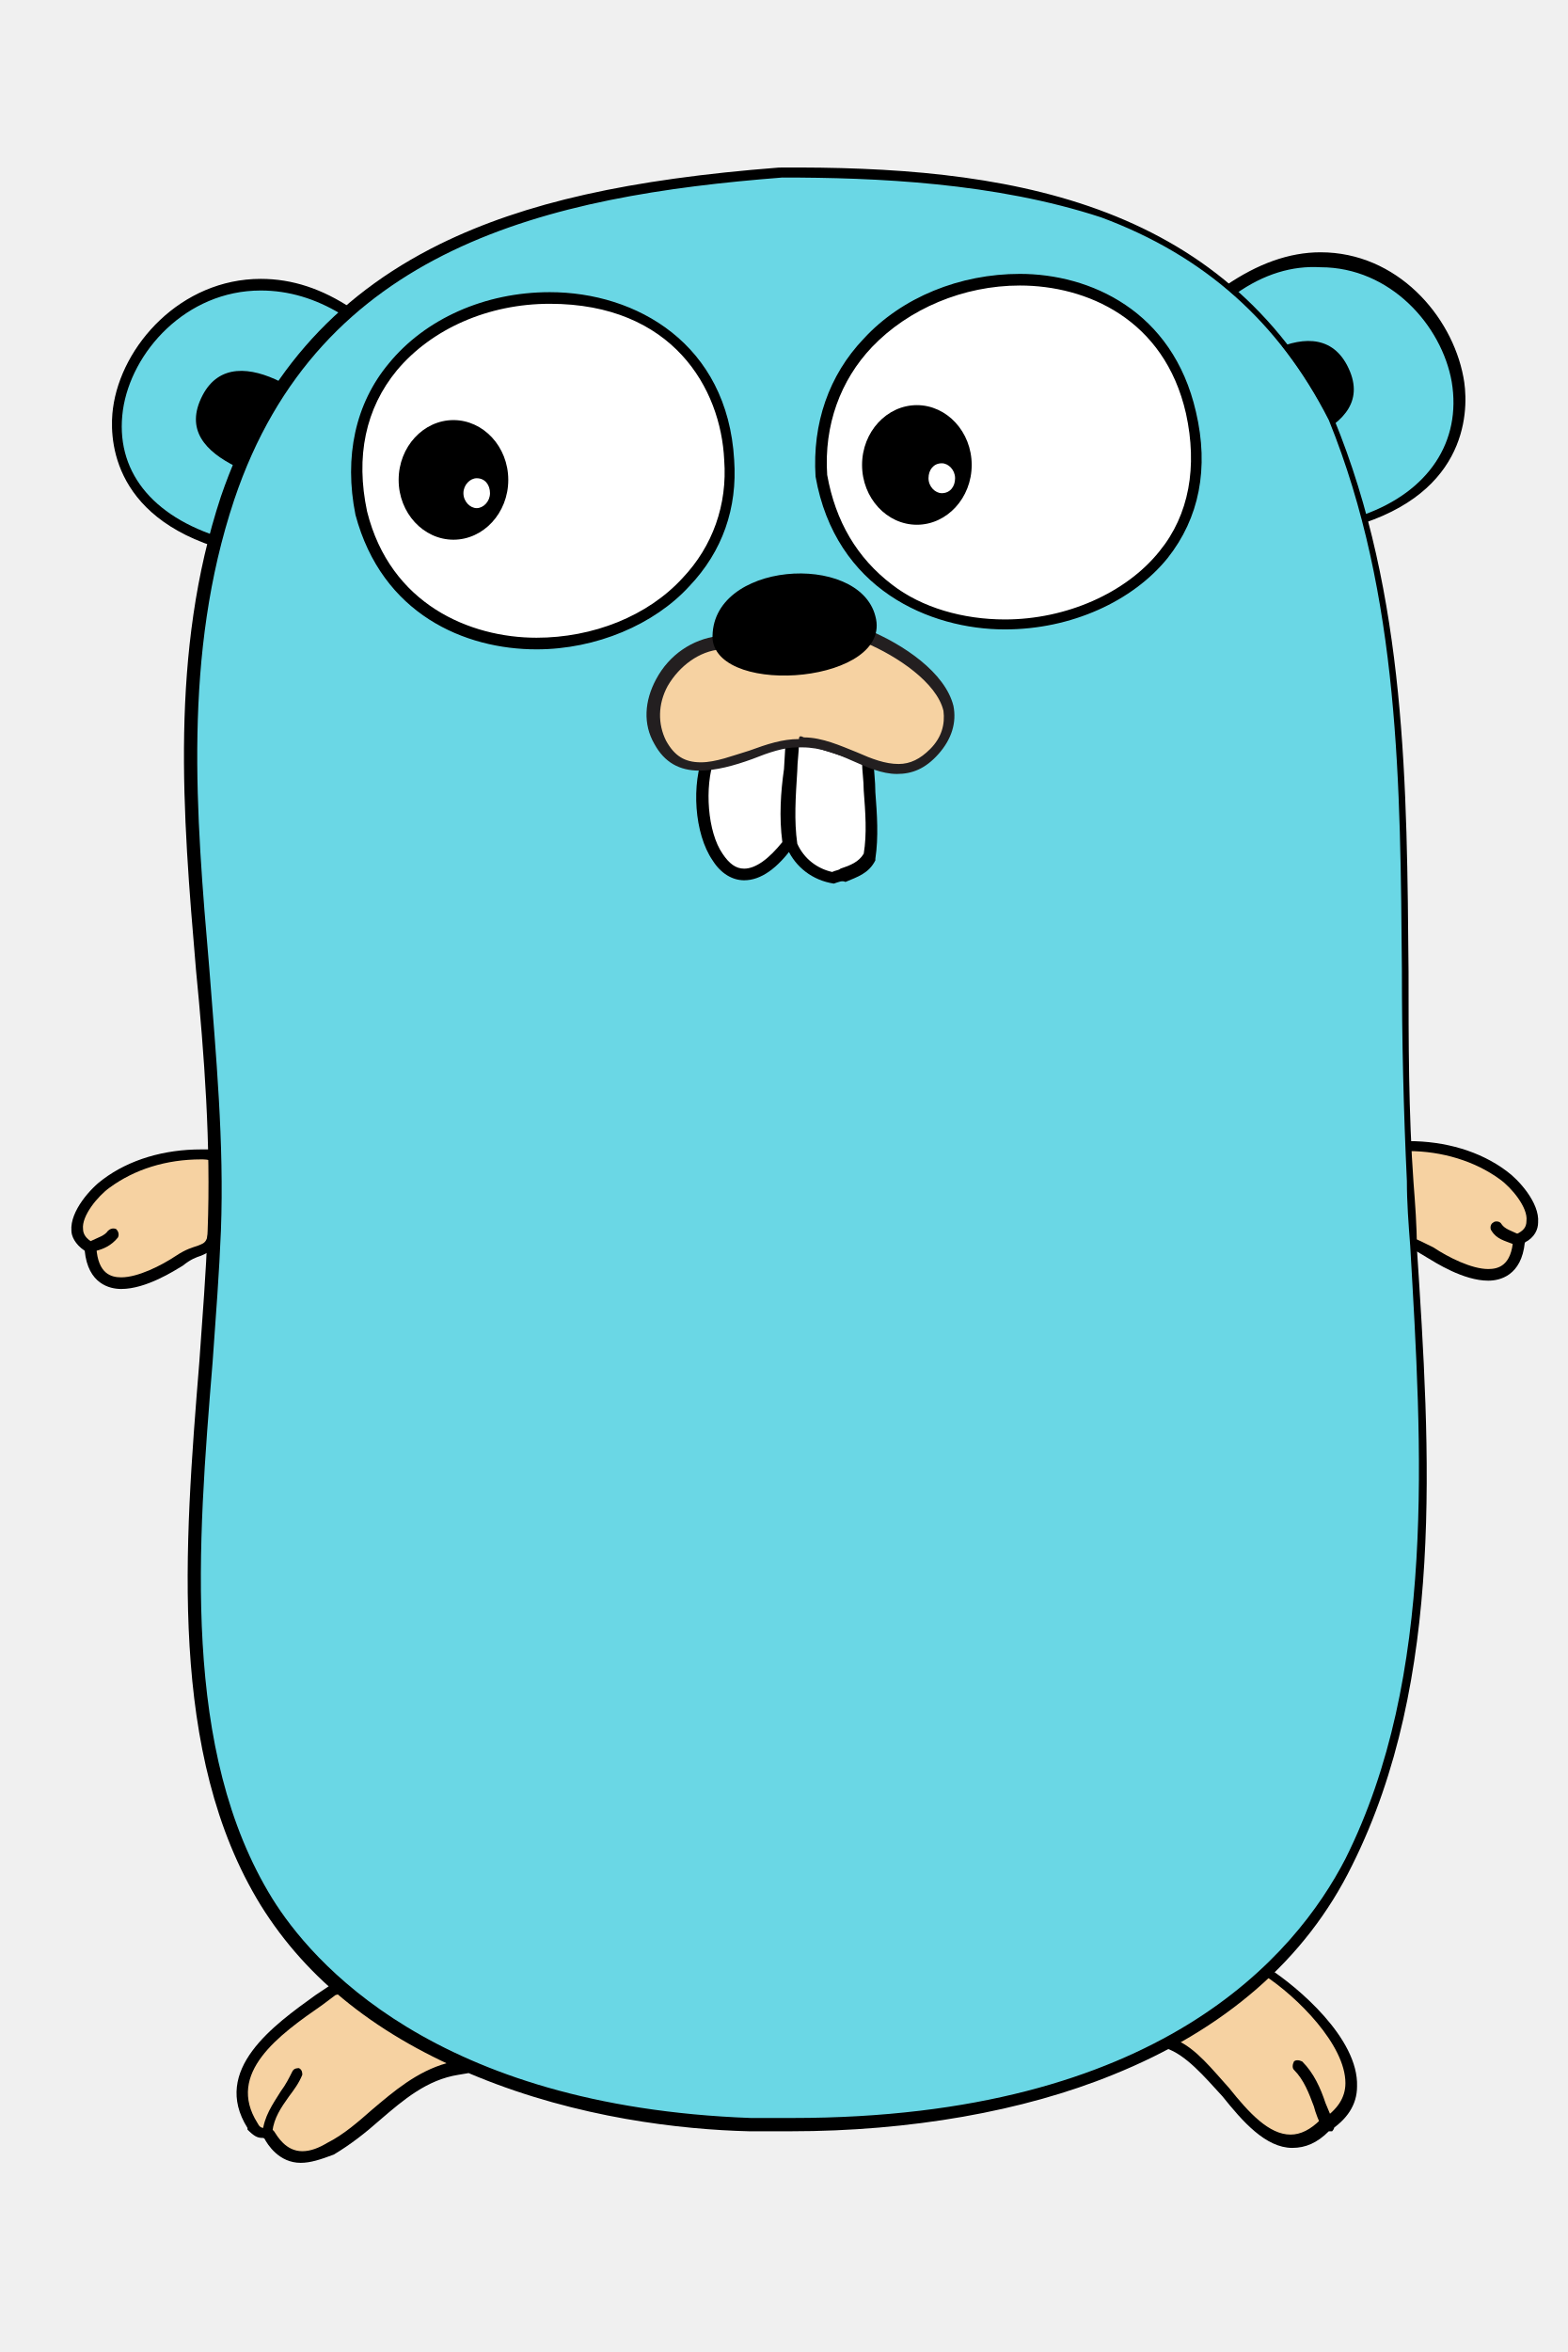
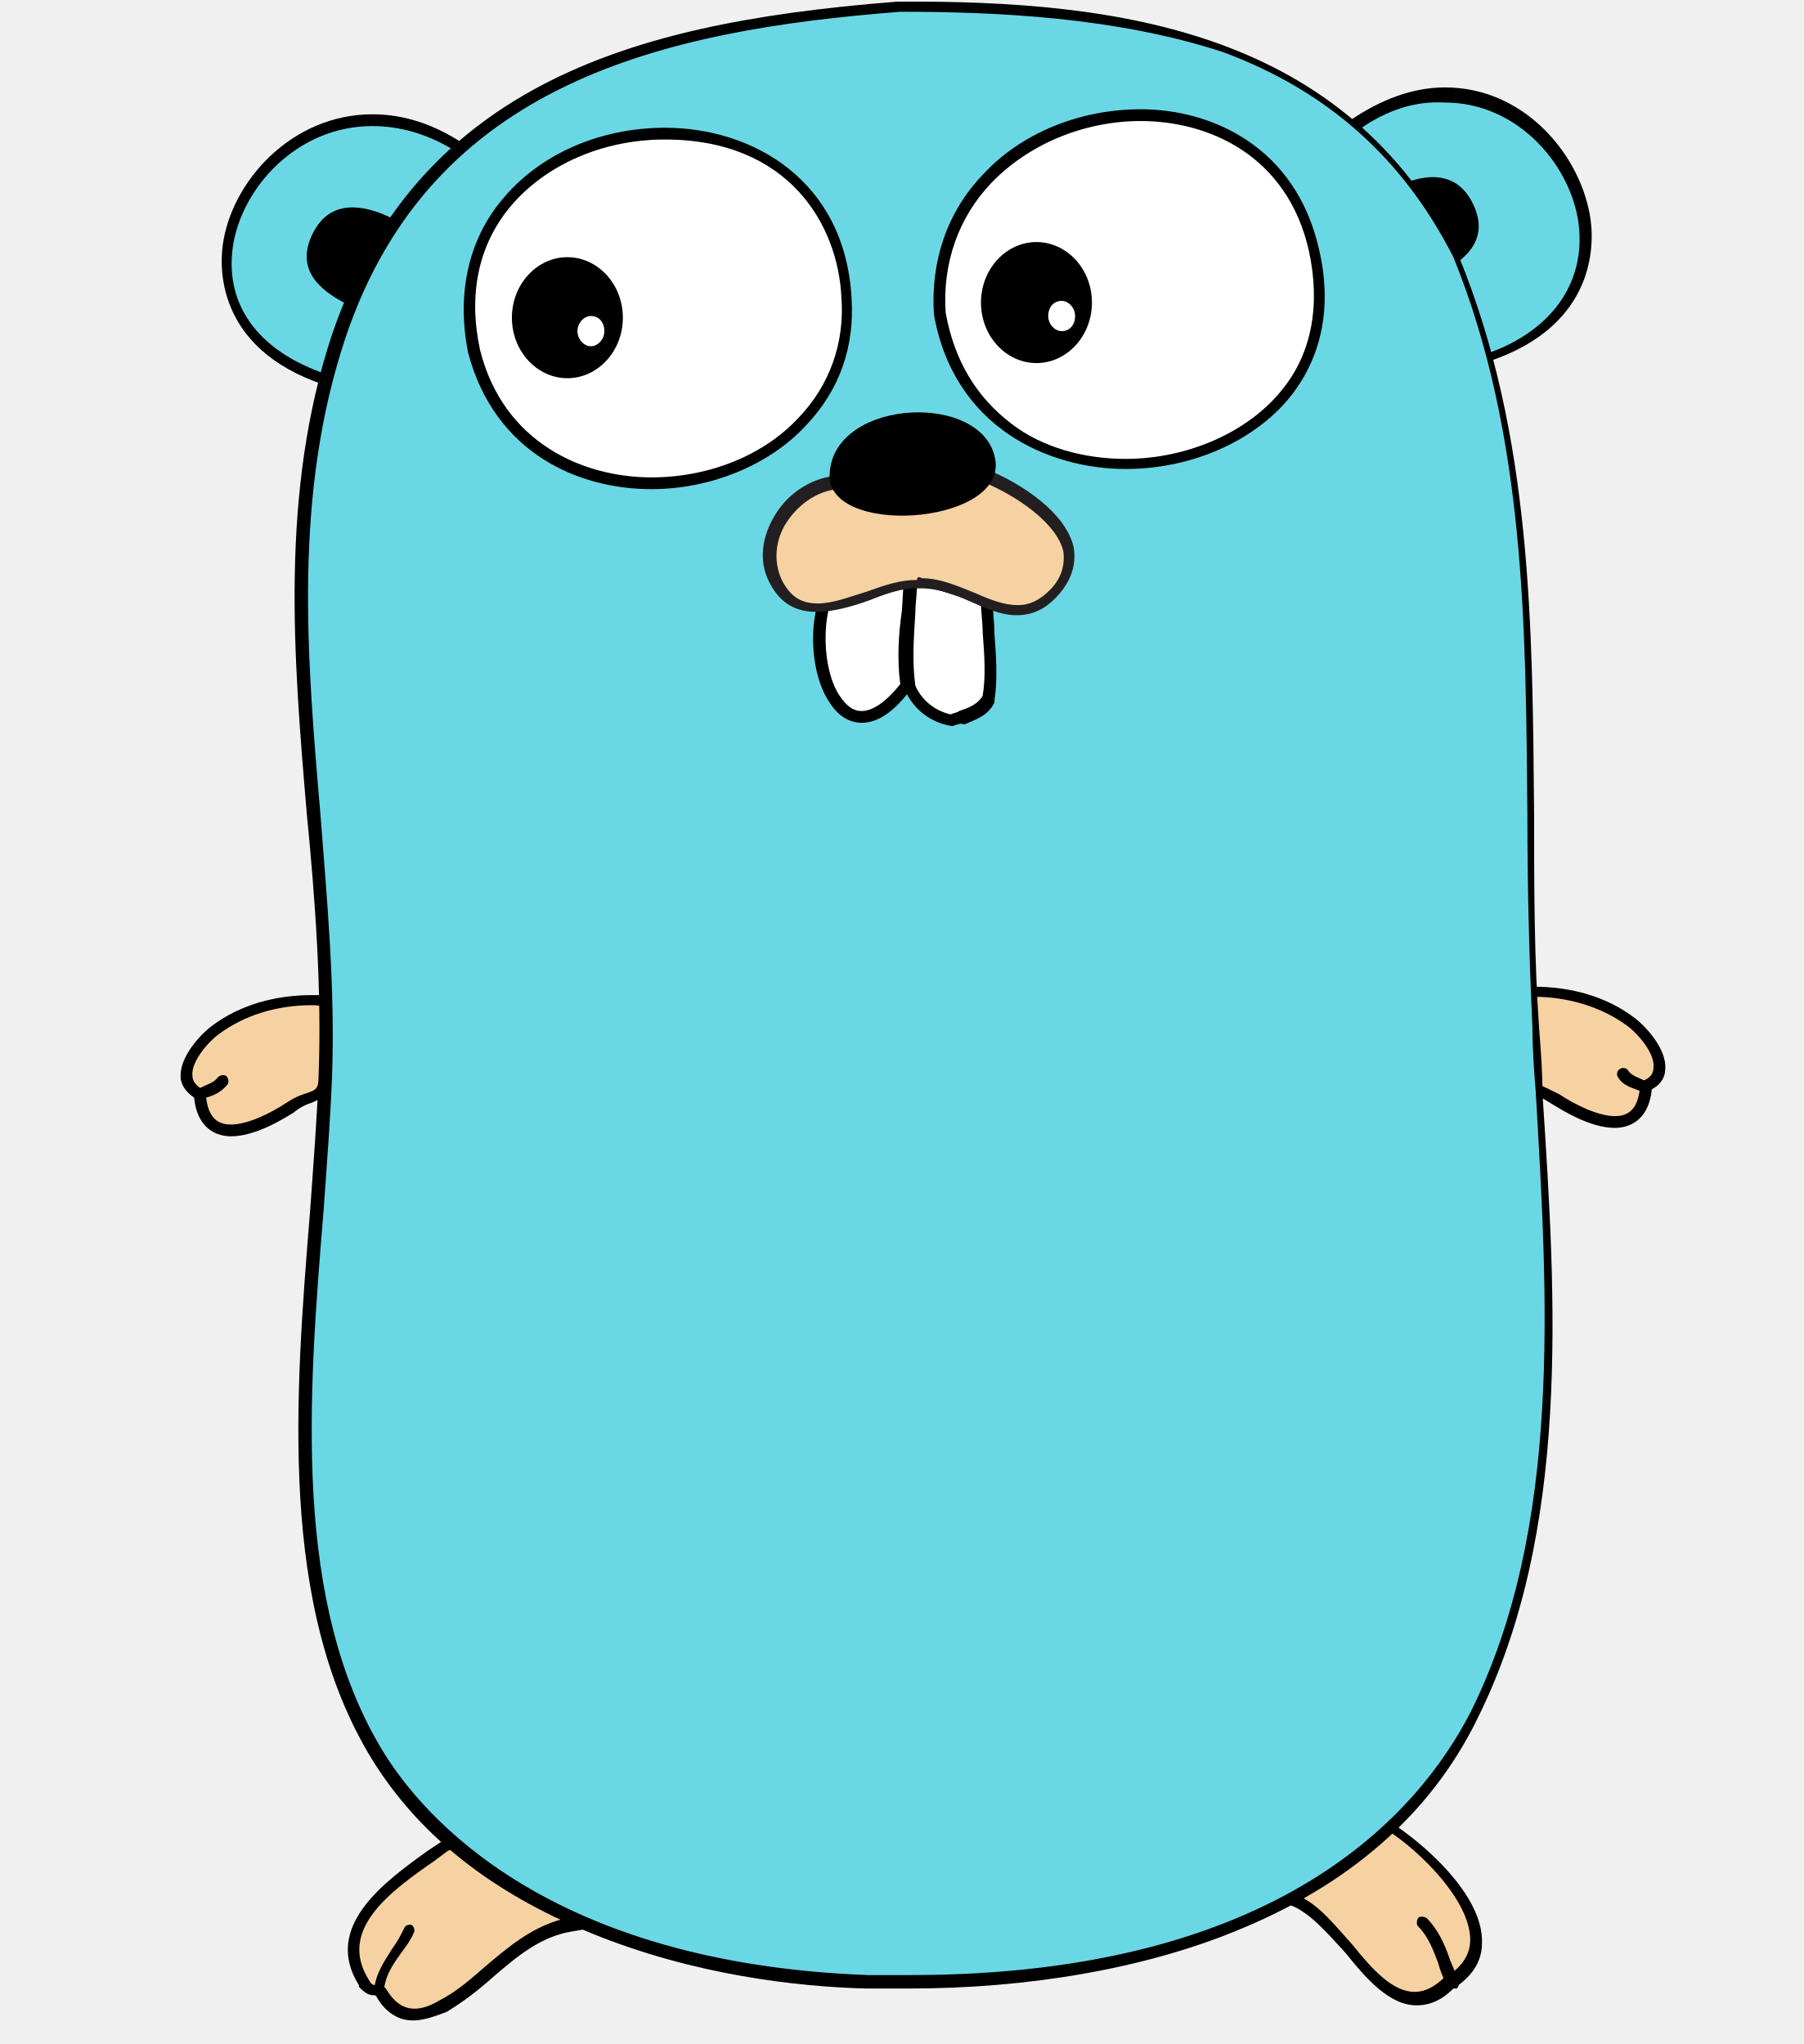
- <svg xmlns="http://www.w3.org/2000/svg" height="2500" viewBox="15.7 3.6 94.4 121.6" width="1667">
+ <svg xmlns="http://www.w3.org/2000/svg" height="85" viewBox="15.7 3.6 94.4 121.6" width="75">
  <path clip-rule="evenodd" d="m21.1 68.7c.2 3.5 3.7 1.9 5.3.8 1.5-1.1 2-.2 2.1-2.3.1-1.4.2-2.7.2-4.1-2.3-.2-4.8.3-6.7 1.7-.9.7-2.8 3-.9 3.9" fill="#f6d2a2" fill-rule="evenodd" />
  <path d="m23 71.2c-.7 0-2-.3-2.2-2.3-.6-.4-.8-.9-.8-1.2-.1-1.2 1.2-2.6 1.9-3.1 1.6-1.2 3.7-1.8 5.9-1.8h1.3v.3c.1 1.1 0 2.2-.1 3.2 0 .3 0 .6-.1.9-.1 1.5-.4 1.7-1.1 2-.3.1-.6.2-1.1.6-.5.3-2.2 1.4-3.7 1.4zm4.8-7.8c-2.1 0-4 .6-5.5 1.7-.7.5-1.7 1.7-1.6 2.5 0 .3.2.6.6.8l.2.1v.2c.1 1.6.9 1.8 1.5 1.8 1 0 2.4-.7 3.3-1.3.6-.4 1-.5 1.3-.6.5-.2.6-.2.7-1.4 0-.3 0-.6.1-.9.1-.9.1-1.9.1-2.8-.3-.1-.5-.1-.7-.1z" />
  <path clip-rule="evenodd" d="m21.1 68.7c.5-.2 1.1-.3 1.4-.8" fill="#c6b198" fill-rule="evenodd" />
  <path d="m21.1 69c-.1 0-.3-.1-.3-.2-.1-.2 0-.4.2-.4.1 0 .2-.1.2-.1.4-.2.8-.3 1-.6.1-.1.3-.2.5-.1.1.1.2.3.1.5-.4.5-.9.7-1.3.8l-.2.1z" />
  <path clip-rule="evenodd" d="m29.3 26.4c-13.6-3.8-3.5-21.1 7.4-14z" fill="#6ad7e5" fill-rule="evenodd" />
  <path d="m29.5 26.8-.3-.1c-7-2-6.9-7-6.7-8.5.5-3.8 4.1-7.8 8.9-7.8 1.9 0 3.7.6 5.5 1.8l.3.2zm1.9-15.7c-4.5 0-7.8 3.7-8.3 7.2-.5 3.6 1.7 6.4 6 7.7l7.1-13.5c-1.5-.9-3.1-1.4-4.8-1.4z" />
  <path clip-rule="evenodd" d="m89.6 11.1c10.7-7.5 20.5 9.5 8 13.8z" fill="#6ad7e5" fill-rule="evenodd" />
  <path d="m97.5 25.3-8.3-14.3.3-.2c1.9-1.3 3.8-2 5.7-2 4.6 0 7.9 3.8 8.6 7.5.3 1.5.6 6.6-6 8.8zm-7.4-14 7.7 13.3c3.9-1.4 5.9-4.4 5.3-8-.6-3.4-3.7-6.9-7.9-6.9-1.7-.1-3.4.4-5.1 1.6z" />
  <path clip-rule="evenodd" d="m92 112.3c2.7 1.7 7.7 6.8 3.6 9.3-3.9 3.6-6.1-4-9.6-5 1.5-2 3.4-3.9 6-4.3" fill="#f6d2a2" fill-rule="evenodd" />
  <path d="m93.5 122.9c-1.6 0-3-1.6-4.2-3.1-1.1-1.2-2.2-2.5-3.4-2.9l-.5-.1.3-.4c1.2-1.7 3.2-3.9 6.2-4.4h.1l.1.1c1.7 1.1 5.4 4.2 5.3 7.1 0 1.1-.6 2-1.7 2.7-.7.7-1.4 1-2.2 1zm-7-6.5c1.2.5 2.2 1.8 3.2 2.9 1.2 1.5 2.4 2.8 3.7 2.8.6 0 1.2-.3 1.8-.9h.1c.9-.6 1.4-1.3 1.4-2.2 0-2.3-2.9-5.2-4.9-6.5-1.8.5-3.6 1.7-5.3 3.9zm9.1 5.5c-.1 0-.2-.1-.3-.2-.2-.4-.4-.9-.5-1.3-.3-.8-.6-1.6-1.2-2.2-.1-.1-.1-.3 0-.5.1-.1.3-.1.5 0 .7.7 1.1 1.6 1.4 2.5l.5 1.2c.1.2 0 .4-.1.5z" />
  <path clip-rule="evenodd" d="m43.2 118.1c-3.2.5-5 3.4-7.7 4.9-2.5 1.5-3.5-.5-3.7-.9-.4-.2-.4.2-1-.4-2.3-3.7 2.4-6.4 4.9-8.2 3.5-.8 5.7 2.2 7.5 4.6" fill="#f6d2a2" fill-rule="evenodd" />
  <path d="m33.8 123.8c-1.3 0-2-1.1-2.2-1.5h-.1c-.3 0-.5-.1-.9-.5v-.1c-2.2-3.5 1.6-6.2 4.1-8l.9-.6h.2c.4-.1.7-.1 1.1-.1 3 0 4.9 2.6 6.5 4.7l.5.7-.6.1c-1.9.3-3.3 1.5-4.7 2.7-.9.8-1.8 1.5-2.8 2.1-.8.3-1.4.5-2 .5zm-2.2-2.1c.1 0 .2 0 .4.1h.1l.1.1c.2.3.7 1.2 1.7 1.2.5 0 1-.2 1.5-.5 1-.5 1.9-1.3 2.7-2 1.3-1.1 2.7-2.3 4.5-2.8-1.5-2-3.3-4.2-5.8-4.2-.3 0-.6 0-.9.1l-.8.6c-2.6 1.8-5.8 4.1-3.9 7.1.1.2.2.3.4.3zm.2.7c-.2 0-.4-.2-.3-.4.1-1 .6-1.7 1.1-2.5.3-.4.5-.8.7-1.2.1-.2.3-.2.4-.2.2.1.2.3.2.4-.2.5-.5.9-.8 1.3-.5.7-.9 1.3-1 2.1 0 .4-.1.5-.3.5z" />
  <path clip-rule="evenodd" d="m29.9 21.7c-1.8-.9-3.1-2.2-2-4.3 1-1.9 2.9-1.7 4.7-.8zm64.9-1.8c1.8-.9 3.1-2.2 2-4.3-1-1.9-2.9-1.7-4.7-.8z" fill-rule="evenodd" />
  <path clip-rule="evenodd" d="m107.1 68.2c-.2 3.5-3.7 1.9-5.3.8-1.5-1.1-2-.2-2.1-2.3-.1-1.4-.2-2.7-.2-4.1 2.3-.2 4.8.3 6.7 1.7 1 .8 2.8 3 .9 3.9" fill="#f6d2a2" fill-rule="evenodd" />
  <path d="m105.3 70.7c-1.5 0-3.2-1.1-3.7-1.4s-.8-.5-1.1-.6c-.8-.3-1-.5-1.1-2 0-.3 0-.6-.1-.9-.1-1-.2-2.1-.1-3.2v-.3h1.3c2.2 0 4.3.6 5.9 1.8.7.5 2 1.9 1.9 3.1 0 .4-.2.9-.8 1.2-.2 2-1.5 2.3-2.2 2.3zm-5.5-7.7c0 .9 0 1.9.1 2.8 0 .3 0 .6.1.9.1 1.2.2 1.2.7 1.4.3.1.7.3 1.3.6.9.6 2.3 1.3 3.3 1.3.6 0 1.4-.2 1.5-1.8v-.2l.2-.1c.4-.2.6-.4.6-.8.1-.8-.9-2-1.6-2.5-1.5-1.1-3.5-1.7-5.5-1.7-.2.1-.4.1-.7.1z" />
  <path clip-rule="evenodd" d="m107.1 68.2c-.5-.2-1.1-.3-1.4-.8" fill="#c6b198" fill-rule="evenodd" />
  <path d="m107.1 68.6h-.1l-.2-.1c-.5-.2-1-.3-1.3-.8-.1-.1-.1-.4.1-.5.1-.1.4-.1.5.1.2.3.6.4 1 .6.1 0 .2.1.2.1.2.1.3.3.2.4s-.3.2-.4.2z" />
  <path clip-rule="evenodd" d="m62.8 4c13.6 0 26.3 1.9 33 15 6 14.6 3.8 30.4 4.8 45.9.8 13.3 2.5 28.6-3.6 40.9-6.5 12.9-22.7 16.2-36 15.7-10.5-.4-23.1-3.8-29.1-13.4-6.9-11.2-3.7-27.9-3.2-40.4.6-14.8-4-29.7.9-44.1 4.9-15.1 18.5-18.5 33.2-19.6" fill="#6ad7e5" fill-rule="evenodd" />
  <path d="m63.3 121.9h-2.5c-4.1-.1-10.3-.8-16.4-3.3-5.9-2.4-10.2-5.8-13-10.3-5.6-9.1-4.6-21.6-3.7-32.7.2-2.8.4-5.4.5-7.9.2-5.2-.2-10.6-.7-15.7-.8-9.4-1.6-19.1 1.5-28.5 2.4-7 6.7-12 13.2-15.2 5.1-2.5 11.4-3.9 20.4-4.6 13.4-.1 26.7 1.8 33.4 15.1 4.4 10.7 4.4 22.2 4.5 33.3 0 4.2 0 8.5.3 12.7.1 1.3.2 2.6.2 3.9.8 12.2 1.7 26-3.9 37.2-2.8 5.7-7.7 9.9-14.4 12.6-5.4 2.2-12.2 3.4-19.4 3.4zm-.5-117.6c-14.1 1.1-27.9 4.2-33 19.4-3.1 9.3-2.3 18.9-1.5 28.2.4 5.2.9 10.5.7 15.8-.1 2.5-.3 5.1-.5 7.9-.9 11-1.9 23.4 3.6 32.3 2.3 3.7 9.7 12.5 28.8 13.2h2.5c22.1 0 30.3-9.8 33.3-15.6 5.5-11 4.6-24.8 3.9-36.9-.1-1.3-.2-2.6-.2-3.9-.2-4.2-.3-8.5-.3-12.7-.1-11-.1-22.5-4.4-33.1-3-5.9-7.5-9.9-13.7-12.2-6.4-2.1-13.6-2.4-19.2-2.4z" />
  <path clip-rule="evenodd" d="m65.2 22.2c2.4 14.2 25.6 10.4 22.3-3.9-3-12.8-23.1-9.2-22.3 3.9" fill="#fff" fill-rule="evenodd" />
  <path d="m76.2 31.5c-4.5 0-10.2-2.4-11.4-9.2-.2-3.2.8-6.1 2.9-8.3 2.3-2.5 5.8-3.9 9.4-3.9 4.2 0 9.2 2.2 10.6 8.3.8 3.4.2 6.4-1.7 8.8-2.1 2.6-5.8 4.3-9.8 4.3zm-10.7-9.3c.5 2.8 1.8 5 3.9 6.6 1.8 1.4 4.3 2.1 6.8 2.1 3.7 0 7.3-1.6 9.3-4.1 1.8-2.2 2.3-5.1 1.6-8.3-1.3-5.7-6-7.7-10-7.7-3.4 0-6.7 1.4-8.9 3.7-1.9 2-2.9 4.7-2.7 7.7z" />
  <path clip-rule="evenodd" d="m37.5 24.5c3.2 12.3 22.9 9.2 22.2-3.2-.9-14.8-25.3-12-22.2 3.2" fill="#fff" fill-rule="evenodd" />
  <path d="m48 32.7c-4.3 0-9.3-2.1-10.9-8.1-.7-3.5 0-6.7 2-9.1 2.2-2.7 5.8-4.3 9.7-4.3 5.2 0 10.7 3.1 11.1 10.1.2 2.9-.7 5.5-2.7 7.6-2.1 2.3-5.6 3.8-9.2 3.8zm.8-20.8c-3.7 0-7.1 1.5-9.2 4-1.9 2.3-2.5 5.2-1.8 8.5 1.4 5.6 6.2 7.6 10.2 7.6 3.4 0 6.7-1.3 8.8-3.6 1.8-1.9 2.7-4.4 2.5-7.1-.2-4.3-3.1-9.4-10.5-9.4z" />
  <path clip-rule="evenodd" d="m68 39.2c0 1.8.4 3.9.1 5.9-.5.9-1.4 1-2.2 1.3-1.1-.2-2-.9-2.5-1.9-.3-2.2.1-4.4.2-6.6z" fill="#fff" fill-rule="evenodd" />
  <path d="m65.9 46.8c-1.3-.2-2.3-1-2.8-2.1-.2-1.6-.1-3.1 0-4.6.1-.7.1-1.4.1-2.1v-.4l5.1 1.6v.2c0 .6.1 1.2.1 1.9.1 1.3.2 2.7 0 4v.1c-.4.8-1.1 1-1.8 1.3-.2-.1-.4 0-.7.1zm-2.2-2.4c.4.9 1.2 1.5 2.1 1.7.2-.1.4-.1.5-.2.6-.2 1.1-.4 1.4-.9.2-1.2.1-2.5 0-3.8 0-.6-.1-1.2-.1-1.7l-3.8-1.2c0 .6-.1 1.2-.1 1.7-.1 1.6-.2 3 0 4.4z" />
  <g clip-rule="evenodd" fill-rule="evenodd">
    <path d="m46.3 22.5c0 2-1.5 3.6-3.3 3.6s-3.3-1.6-3.3-3.6 1.5-3.6 3.3-3.6 3.3 1.6 3.3 3.6" />
    <path d="m45.2 23.3c0 .5-.4.9-.8.9s-.8-.4-.8-.9.4-.9.8-.9c.5 0 .8.4.8.9" fill="#fff" />
    <path d="m74.2 21.6c0 2-1.5 3.6-3.3 3.6s-3.3-1.6-3.3-3.6 1.5-3.6 3.3-3.6 3.3 1.6 3.3 3.6" />
    <path d="m73.2 22.4c0 .5-.3.9-.8.9-.4 0-.8-.4-.8-.9s.3-.9.8-.9c.4 0 .8.4.8.9m-14.8 16.6c-1.5 3.5.8 10.6 4.8 5.4-.3-2.2.1-4.4.2-6.6z" fill="#fff" />
  </g>
  <path d="m60.5 46.6c-.7 0-1.4-.4-1.9-1.2-1.1-1.6-1.3-4.6-.5-6.5l.1-.2 5.5-1.4v.4l-.1 2.2c-.1 1.5-.2 2.9 0 4.4v.1l-.1.1c-1 1.4-2 2.1-3 2.1zm-1.8-7.3c-.6 1.7-.4 4.4.5 5.7.4.6.8.9 1.3.9.7 0 1.5-.6 2.3-1.6-.2-1.5-.1-3 .1-4.4l.1-1.7z" />
  <path clip-rule="evenodd" d="m58.9 32.2c-2.7.2-4.9 3.5-3.5 6 1.9 3.4 6-.3 8.6 0 3 .1 5.4 3.2 7.8.6 2.7-2.9-1.2-5.7-4.1-7z" fill="#f6d2a2" fill-rule="evenodd" />
  <path d="m69.7 40.2c-.9 0-1.8-.4-2.7-.8s-1.9-.8-3-.8h-.3c-.8 0-1.7.3-2.7.7-1.1.4-2.2.7-3.2.7-1.2 0-2.1-.5-2.7-1.6-.7-1.2-.6-2.6.1-3.9.8-1.5 2.2-2.4 3.7-2.6l8.9-.4h.1c2.2.9 4.7 2.6 5.2 4.6.2 1-.1 2-.9 2.9s-1.6 1.2-2.5 1.2zm-5.6-2.2c1.1 0 2.2.5 3.2.9.9.4 1.7.7 2.5.7.7 0 1.3-.3 1.9-.9.7-.7.9-1.5.8-2.3-.4-1.7-2.8-3.3-4.7-4.1l-8.7.4c-1.3.1-2.5 1-3.2 2.2-.6 1.1-.6 2.3-.1 3.3.5.9 1.1 1.3 2.1 1.3.9 0 1.9-.4 2.9-.7 1.1-.4 2-.7 3-.7 0-.2.1-.2.3-.1z" fill="#231f20" />
  <path clip-rule="evenodd" d="m58.6 32.1c-.2-4.7 8.8-5.3 9.8-1.4 1.1 4-9.4 4.9-9.8 1.4" fill-rule="evenodd" />
</svg>
